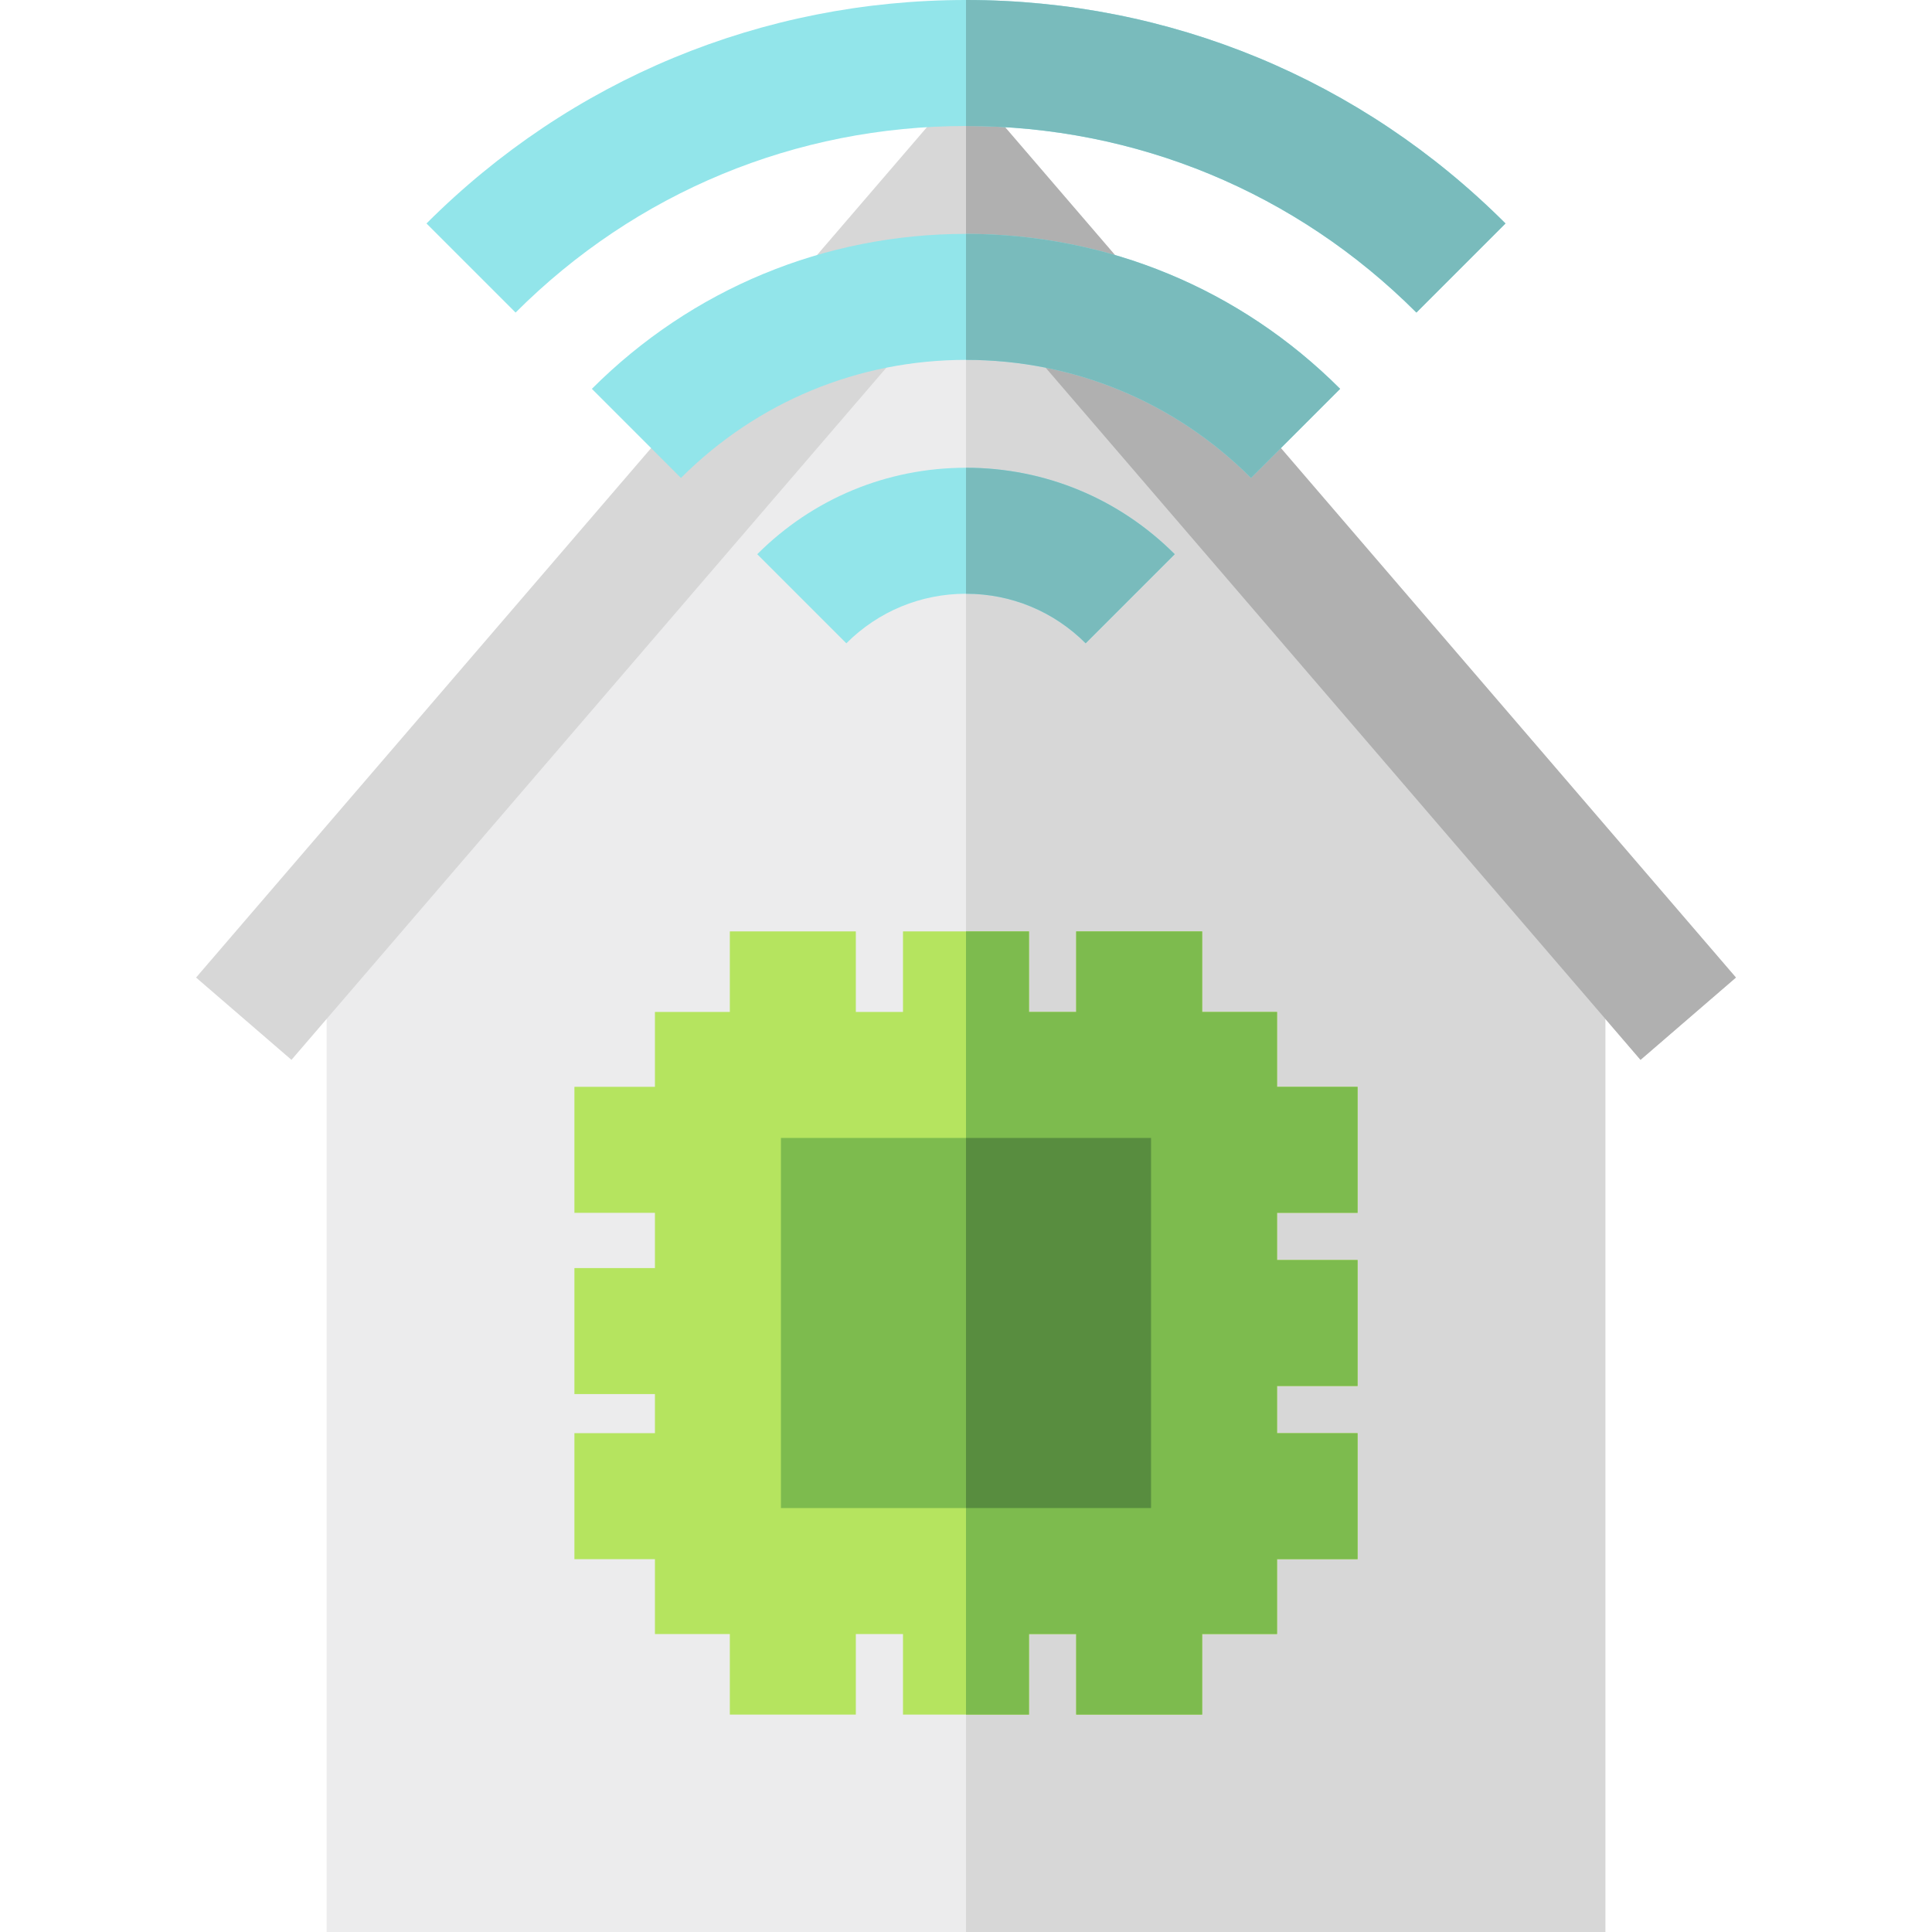
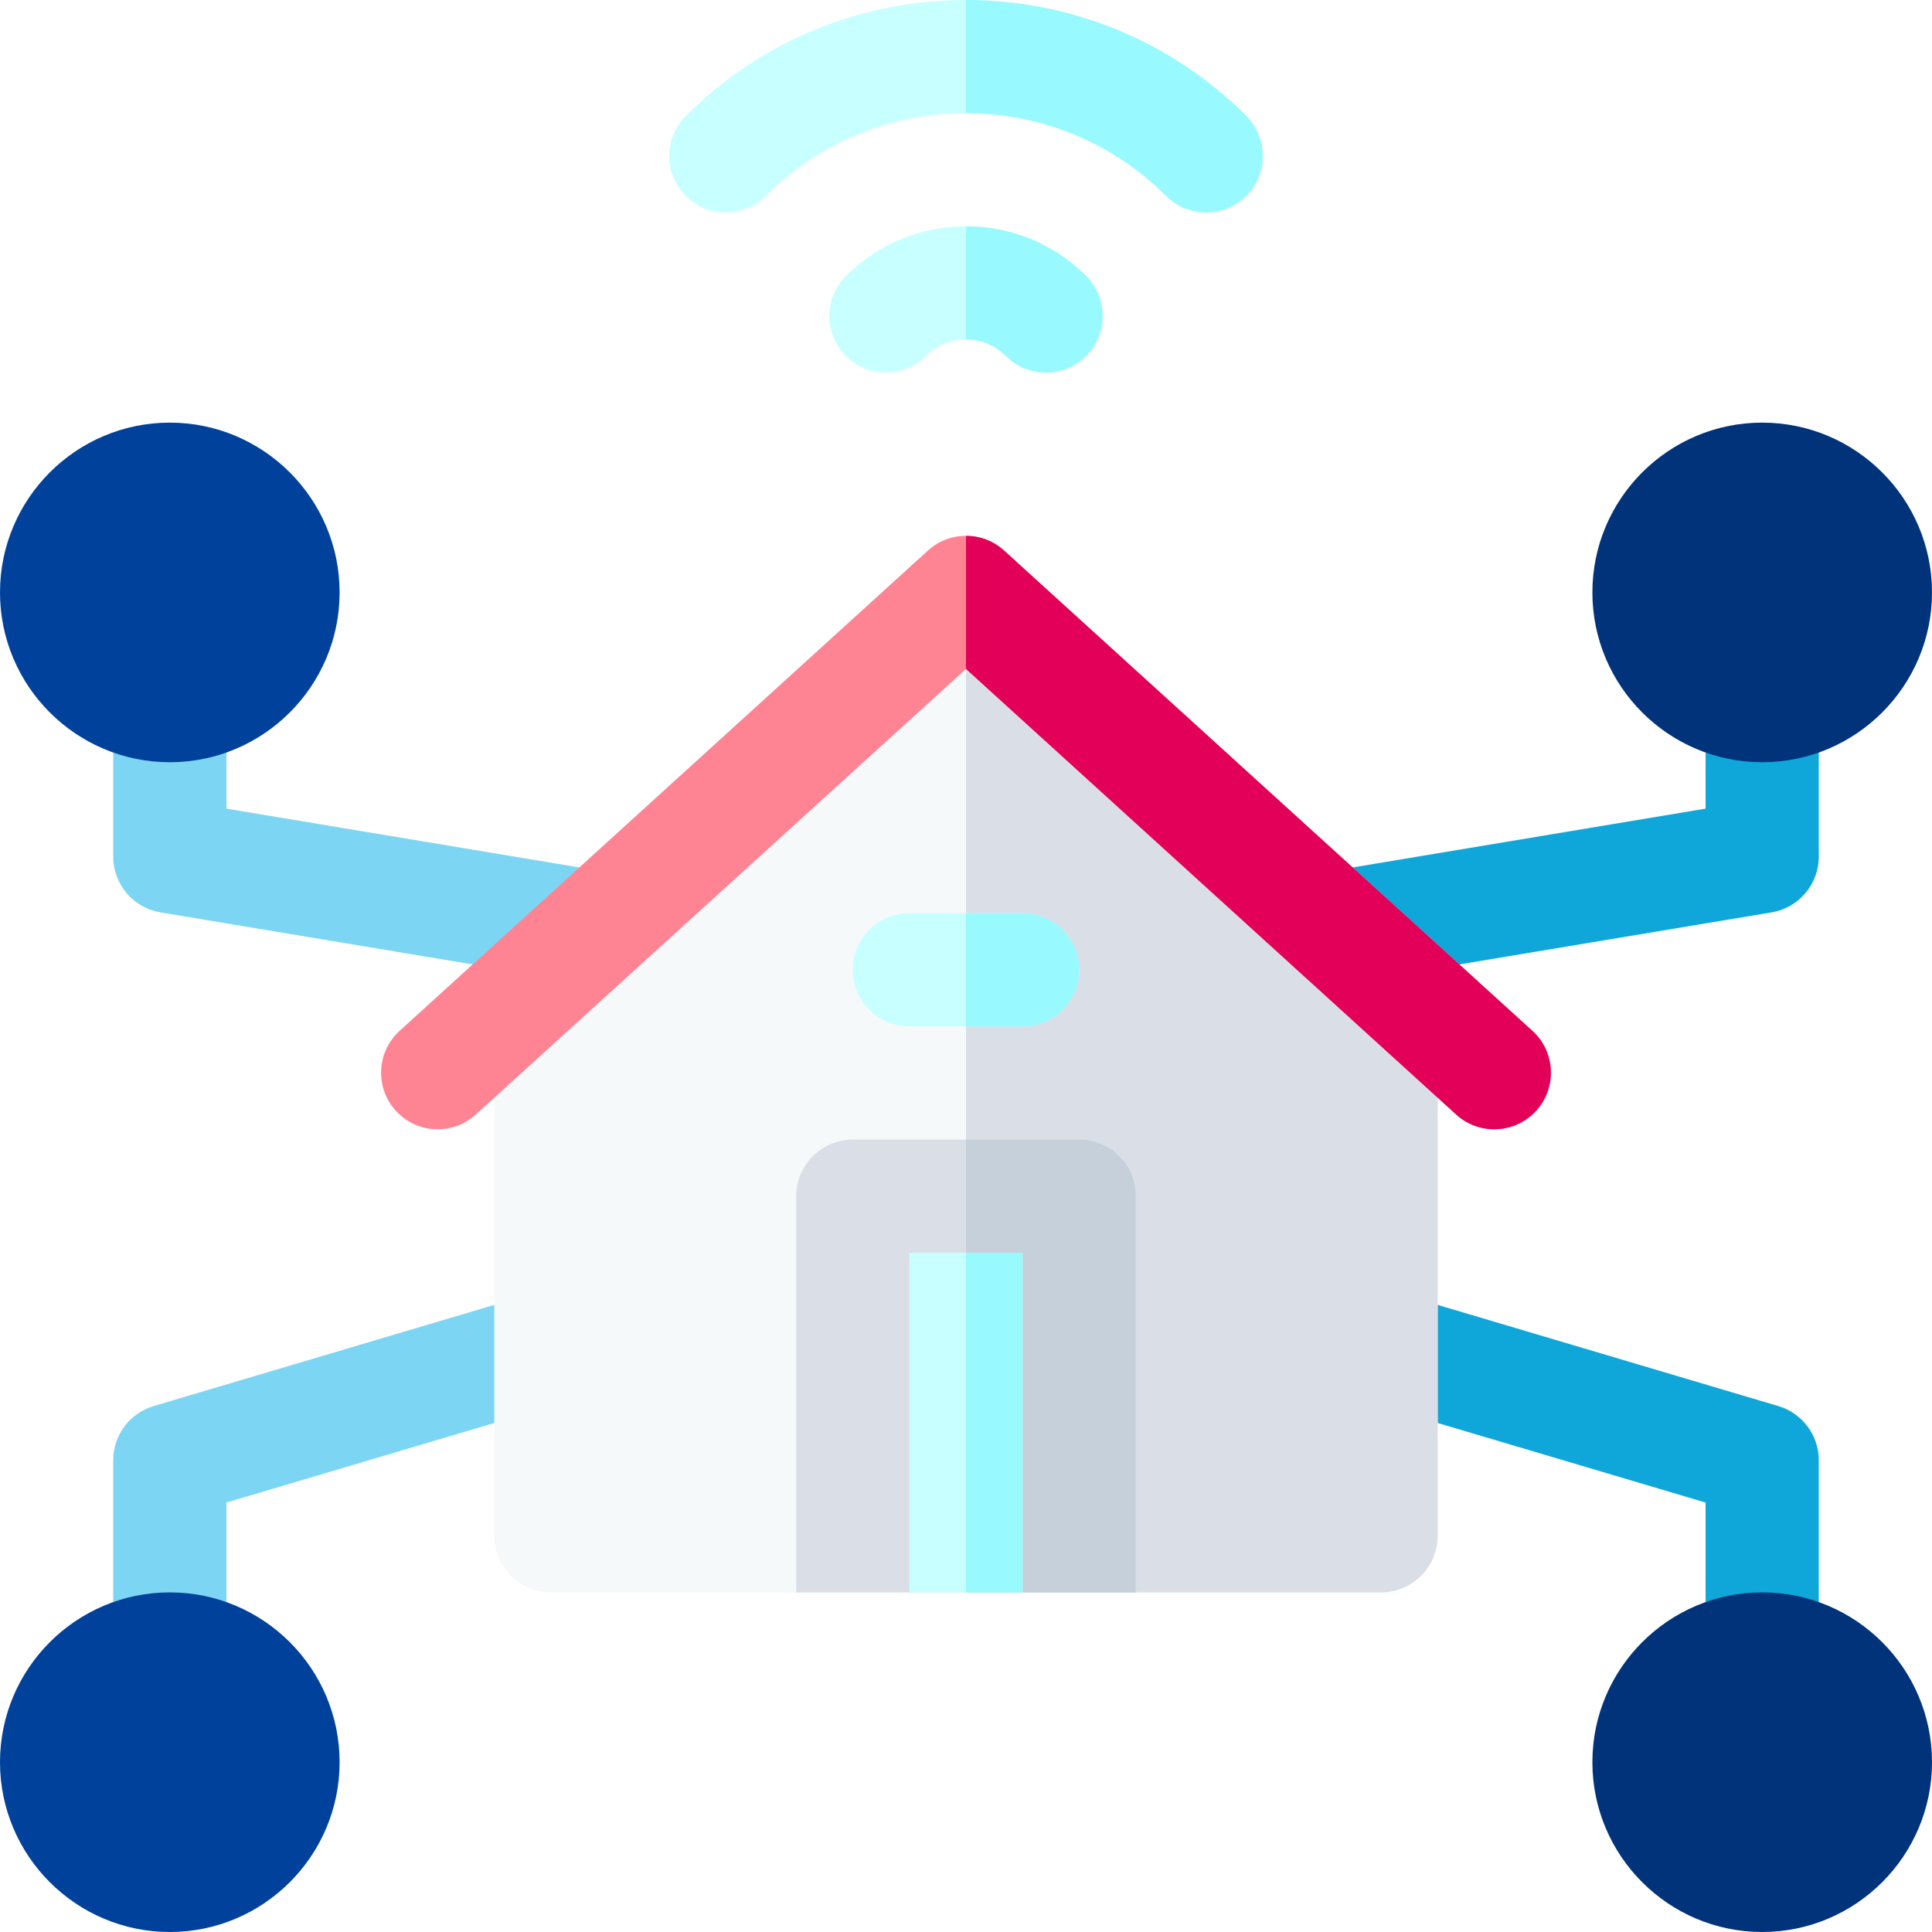
- <svg xmlns="http://www.w3.org/2000/svg" version="1.1" id="Layer_1" x="0px" y="0px" viewBox="0 0 512 512" style="enable-background:new 0 0 512 512;" xml:space="preserve">
-   <polygon style="fill:#ECECED;" points="425.432,512 86.568,512 86.568,252.932 256,64.022 425.432,252.932 " />
+ <svg xmlns="http://www.w3.org/2000/svg" id="Capa_1" enable-background="new 0 0 512 512" height="512" viewBox="0 0 512 512" width="512">
  <g>
-     <polygon style="fill:#D7D7D7;" points="425.432,512 256,512 256,50.087 425.432,252.932  " />
-     <polygon style="fill:#D7D7D7;" points="256,21.655 51.96,259.061 77.242,280.872 256,72.884 434.758,280.872 460.04,259.061  " />
+     <path d="m45 452c-8.284 0-15-6.716-15-15v-50c0-6.639 4.365-12.489 10.729-14.379l101-30c7.939-2.36 16.291 2.167 18.65 10.108s-2.167 16.292-10.108 18.65l-90.271 26.813v38.808c0 8.284-6.716 15-15 15z" fill="#7dd5f4" />
+     <path d="m158.257 260.875c-.819 0-1.649-.067-2.484-.207l-113.239-18.872c-7.233-1.206-12.534-7.463-12.534-14.796v-40c0-8.284 6.716-15 15-15s15 6.716 15 15v27.293l100.705 16.784c8.172 1.362 13.692 9.09 12.33 17.262-1.223 7.337-7.578 12.536-14.778 12.536z" fill="#7dd5f4" />
+     <path d="m467 452c-8.284 0-15-6.716-15-15v-38.808l-90.271-26.813c-7.94-2.358-12.467-10.708-10.107-18.65 2.359-7.94 10.704-12.468 18.65-10.108l101 30c6.364 1.89 10.728 7.74 10.728 14.379v50c0 8.284-6.716 15-15 15z" fill="#0fa7da" />
+     <path d="m353.743 260.875c-7.201 0-13.556-5.199-14.778-12.537-1.362-8.171 4.158-15.9 12.33-17.262l100.705-16.783v-27.293c0-8.284 6.716-15 15-15s15 6.716 15 15v40c0 7.333-5.301 13.59-12.534 14.796l-113.239 18.873c-.834.139-1.665.206-2.484.206z" fill="#0fa7da" />
+     <path d="m256 157-125 113.636v136.364c0 8.284 6.716 15 15 15h220c8.284 0 15-6.716 15-15v-136.364z" fill="#f6f9f9" />
+     <path d="m366 422c8.284 0 15-6.716 15-15v-136.364l-125-113.636v265z" fill="#dadfe7" />
+     <path d="m301 422h-90v-105c0-8.284 6.716-15 15-15h60c8.284 0 15 6.716 15 15z" fill="#dadfe7" />
+     <path d="m286 302h-30v120h45v-105c0-8.284-6.716-15-15-15z" fill="#c6d0da" />
+     <path d="m330.246 30.704c-40.94-40.939-107.554-40.938-148.492 0-5.858 5.858-5.858 15.355 0 21.213 2.929 2.929 6.768 4.394 10.606 4.394s7.678-1.464 10.606-4.394c29.242-29.242 76.824-29.242 106.066 0 5.857 5.858 15.355 5.858 21.213 0 5.859-5.858 5.859-15.355.001-21.213z" fill="#c8ffff" />
+     <path d="m224.18 73.131c-5.858 5.858-5.858 15.355 0 21.213 5.857 5.858 15.355 5.858 21.213 0 2.833-2.833 6.6-4.394 10.606-4.394s7.774 1.561 10.607 4.394c2.929 2.929 6.768 4.394 10.606 4.394s7.678-1.464 10.606-4.394c5.858-5.858 5.858-15.355 0-21.213-17.545-17.546-46.093-17.545-63.638 0z" fill="#c8ffff" />
+     <path d="m277.213 98.738c3.839 0 7.678-1.464 10.606-4.394 5.858-5.858 5.858-15.355 0-21.213-8.773-8.773-20.296-13.159-31.819-13.159v29.979c4.006 0 7.774 1.561 10.606 4.394 2.929 2.928 6.768 4.393 10.607 4.393z" fill="#98f9ff" />
+     <path d="m241 332h30v90h-30z" fill="#c8ffff" />
+     <path d="m271 272h-30c-8.284 0-15-6.716-15-15s6.716-15 15-15h30c8.284 0 15 6.716 15 15s-6.716 15-15 15z" fill="#c8ffff" />
+     <path d="m45 512c-24.813 0-45-20.187-45-45s20.187-45 45-45 45 20.187 45 45-20.187 45-45 45z" fill="#00429b" />
+     <path d="m45 202c-24.813 0-45-20.187-45-45s20.187-45 45-45 45 20.187 45 45-20.187 45-45 45z" fill="#00429b" />
+     <path d="m467 512c-24.813 0-45-20.187-45-45s20.187-45 45-45 45 20.187 45 45-20.187 45-45 45z" fill="#00337a" />
+     <path d="m467 202c-24.813 0-45-20.187-45-45s20.187-45 45-45 45 20.187 45 45-20.187 45-45 45z" fill="#00337a" />
+     <path d="m395.996 299.273c-3.601 0-7.212-1.288-10.086-3.901l-129.91-118.1-129.91 118.1c-6.13 5.572-15.617 5.121-21.189-1.009-5.573-6.13-5.121-15.617 1.009-21.189l140-127.273c5.721-5.2 14.459-5.201 20.18 0l140 127.273c6.13 5.573 6.582 15.06 1.009 21.189-2.959 3.256-7.025 4.91-11.103 4.91z" fill="#ff8493" />
+     <path d="m256 332h15v90h-15z" fill="#98f9ff" />
+     <path d="m271 242h-15v30h15c8.284 0 15-6.716 15-15s-6.716-15-15-15z" fill="#98f9ff" />
+     <path d="m385.91 295.372c2.874 2.613 6.485 3.901 10.086 3.901 4.078 0 8.144-1.654 11.103-4.91 5.573-6.13 5.121-15.617-1.009-21.189l-140-127.273c-2.861-2.601-6.475-3.901-10.09-3.901v35.272z" fill="#e20059" />
+     <path d="m330.246 51.917c5.858-5.858 5.858-15.355 0-21.213-20.47-20.469-47.358-30.704-74.246-30.704v29.986c19.206 0 38.412 7.311 53.033 21.932 5.858 5.858 15.356 5.858 21.213-.001z" fill="#98f9ff" />
  </g>
-   <polygon style="fill:#B0B0B0;" points="256,21.655 256,72.884 434.758,280.872 460.04,259.061 " />
-   <path style="fill:#B5E45F;" d="M359.775,321.412v-33.391h-21.342v-19.846h-19.846v-21.341h-33.391v21.341h-12.501v-21.341h-33.391  v21.341h-12.501v-21.341h-33.391v21.341h-19.846v19.846h-21.341v33.391h21.341v14.64h-21.341v33.391h21.341v10.362h-21.341v33.391  h21.341v19.846h19.846v21.342h33.391v-21.342h12.501v21.342h33.391v-21.342h12.501v21.342h33.391v-21.342h19.846v-19.846h21.342  v-33.391h-21.342v-12.502h21.342v-33.391h-21.342v-12.501H359.775z" />
-   <g>
-     <polygon style="fill:#7DBB4E;" points="359.775,321.412 359.775,288.021 338.434,288.021 338.434,268.176 318.588,268.176    318.588,246.834 285.196,246.834 285.196,268.176 272.696,268.176 272.696,246.834 256,246.834 256,454.383 272.696,454.383    272.696,433.042 285.196,433.042 285.196,454.383 318.588,454.383 318.588,433.042 338.434,433.042 338.434,413.196    359.775,413.196 359.775,379.805 338.434,379.805 338.434,367.304 359.775,367.304 359.775,333.913 338.434,333.913    338.434,321.412  " />
-     <rect x="206.959" y="301.568" style="fill:#7DBB4E;" width="98.081" height="98.081" />
-   </g>
-   <rect x="256" y="301.568" style="fill:#588D3F;" width="49.041" height="98.081" />
-   <g>
-     <path style="fill:#92E5EA;" d="M287.713,170.483c-8.47-8.47-19.733-13.135-31.713-13.135c-11.98,0-23.241,4.665-31.712,13.135   l-23.612-23.611c14.777-14.777,34.424-22.915,55.324-22.915c20.898,0,40.546,8.139,55.324,22.915L287.713,170.483z" />
-     <path style="fill:#92E5EA;" d="M375.363,82.833C343.479,50.95,301.088,33.391,256,33.391S168.521,50.95,136.637,82.833   l-23.611-23.611C151.217,21.032,201.993,0,256,0s104.783,21.032,142.974,59.222L375.363,82.833z" />
-     <path style="fill:#92E5EA;" d="M331.538,126.658C311.361,106.482,284.534,95.37,256,95.37s-55.361,11.112-75.537,31.288   l-23.611-23.611C183.335,76.563,218.547,61.979,256,61.979s72.665,14.585,99.149,41.068L331.538,126.658z" />
-   </g>
-   <g>
-     <path style="fill:#79BBBC;" d="M287.713,170.483l23.611-23.611c-14.777-14.778-34.425-22.915-55.324-22.915v33.391   C267.98,157.348,279.241,162.013,287.713,170.483z" />
-     <path style="fill:#79BBBC;" d="M398.974,59.222C360.783,21.032,310.007,0,256,0v33.391c45.088,0,87.479,17.558,119.363,49.441   L398.974,59.222z" />
-     <path style="fill:#79BBBC;" d="M331.538,126.658l23.611-23.612C328.665,76.563,293.453,61.979,256,61.979V95.37   C284.534,95.37,311.361,106.482,331.538,126.658z" />
-   </g>
-   <g>
- </g>
-   <g>
- </g>
-   <g>
- </g>
-   <g>
- </g>
-   <g>
- </g>
-   <g>
- </g>
-   <g>
- </g>
-   <g>
- </g>
-   <g>
- </g>
-   <g>
- </g>
-   <g>
- </g>
-   <g>
- </g>
-   <g>
- </g>
-   <g>
- </g>
-   <g>
- </g>
</svg>
